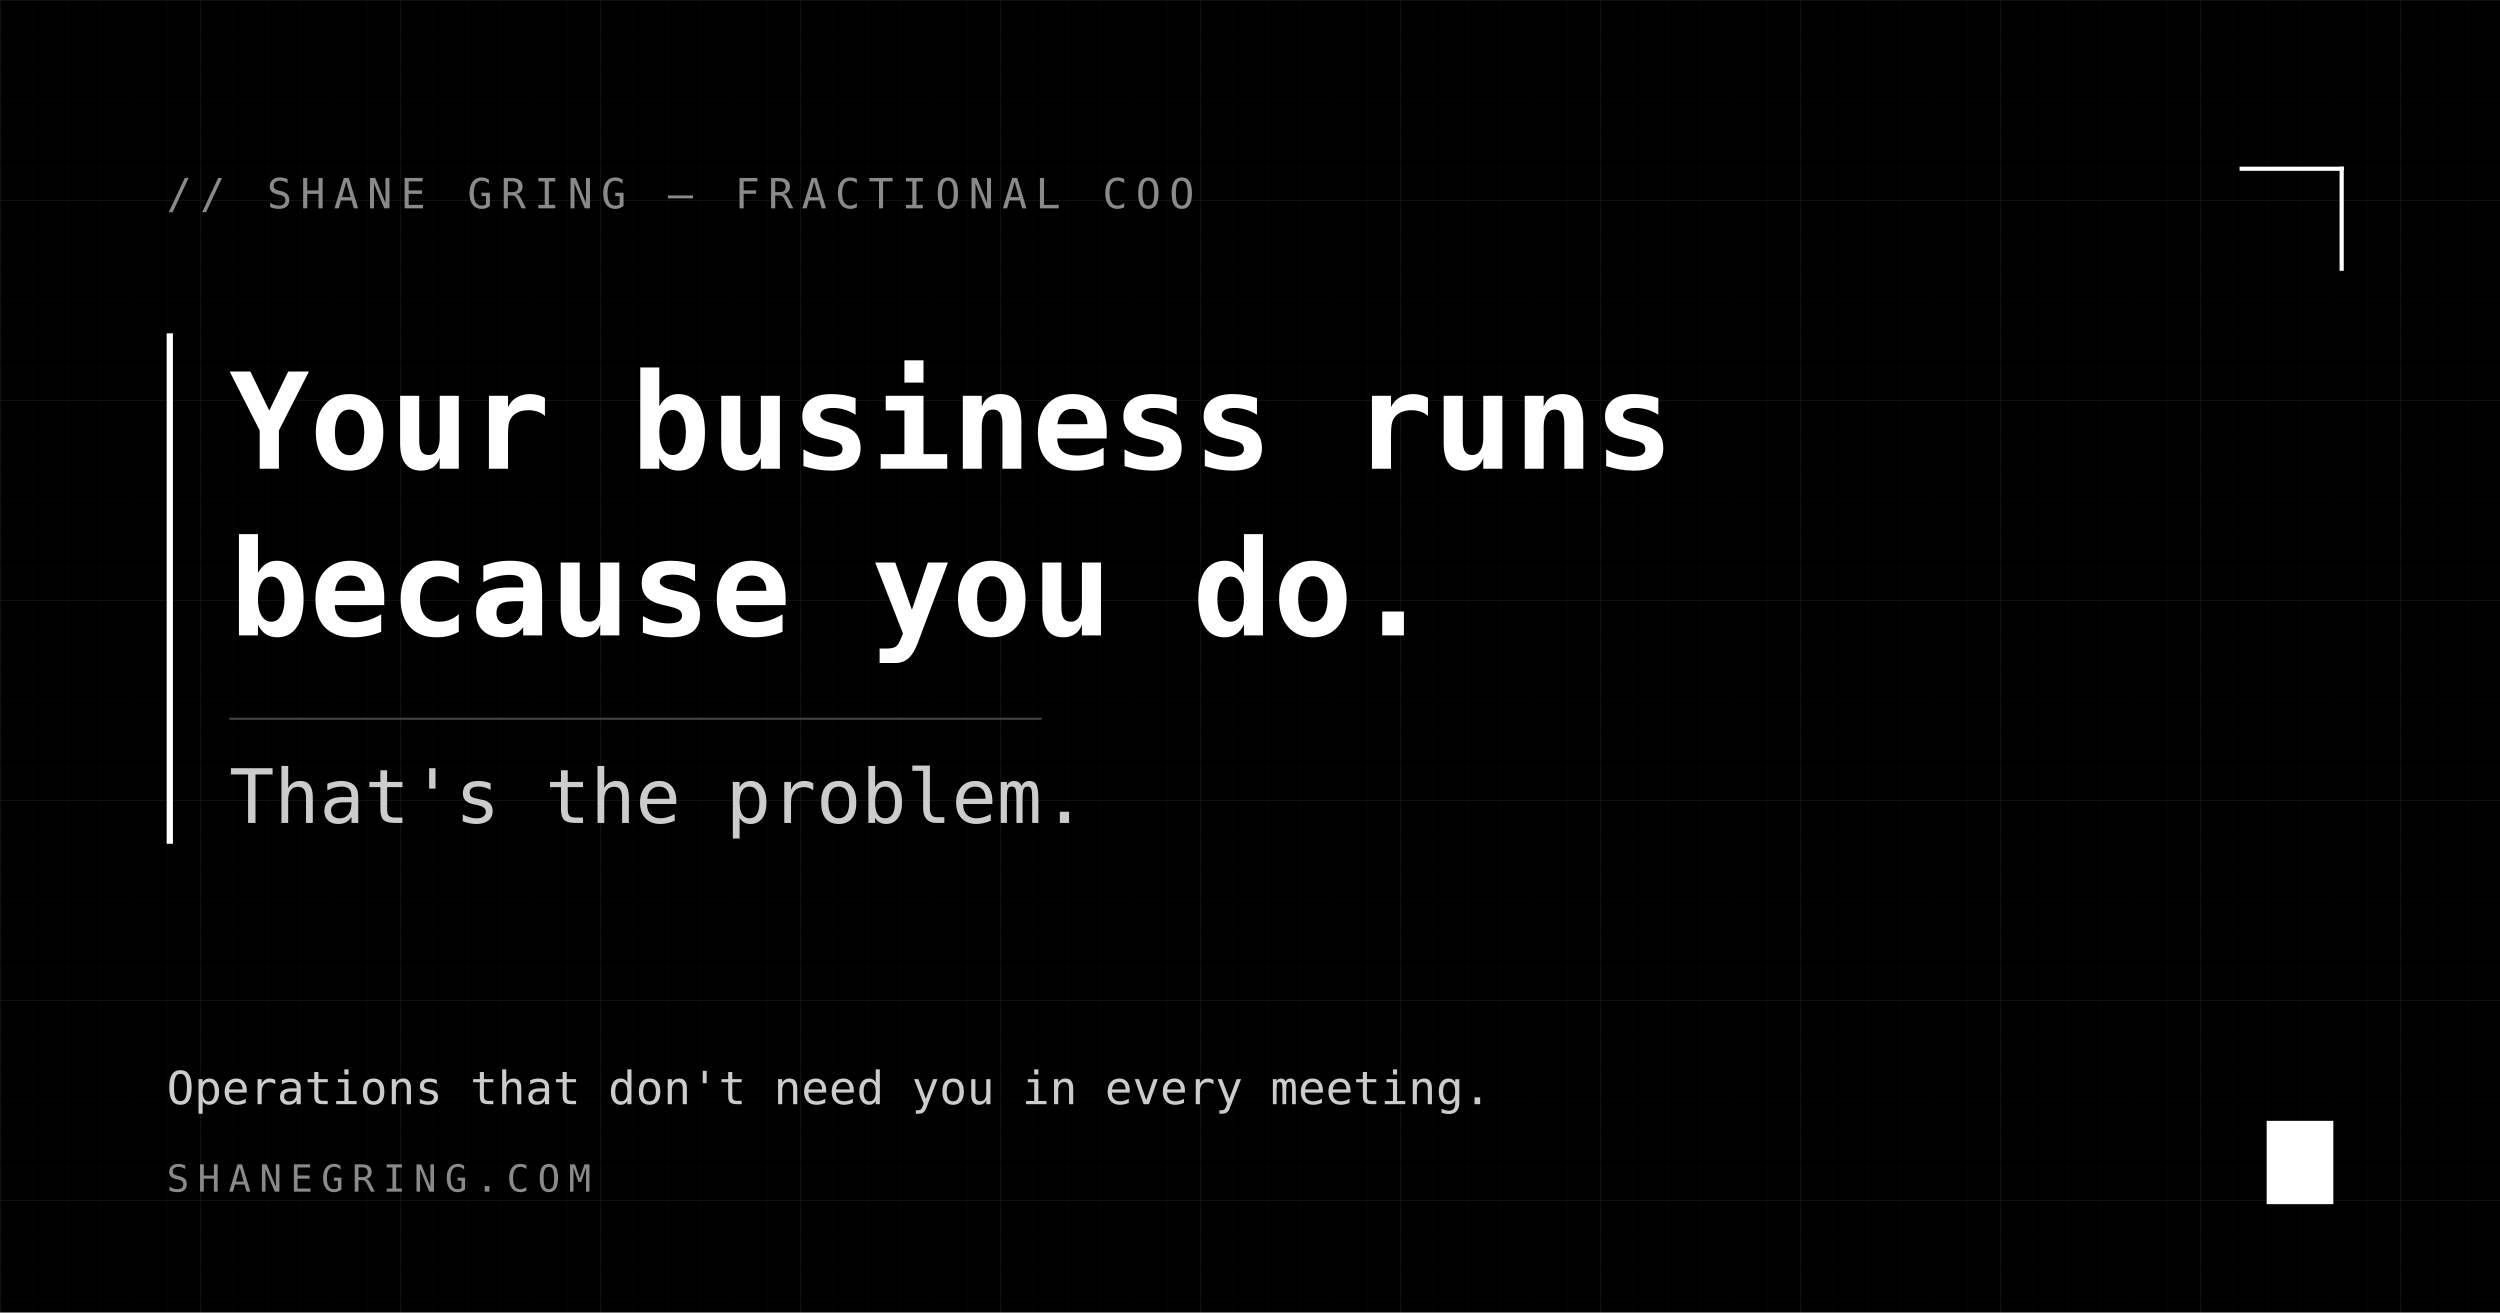
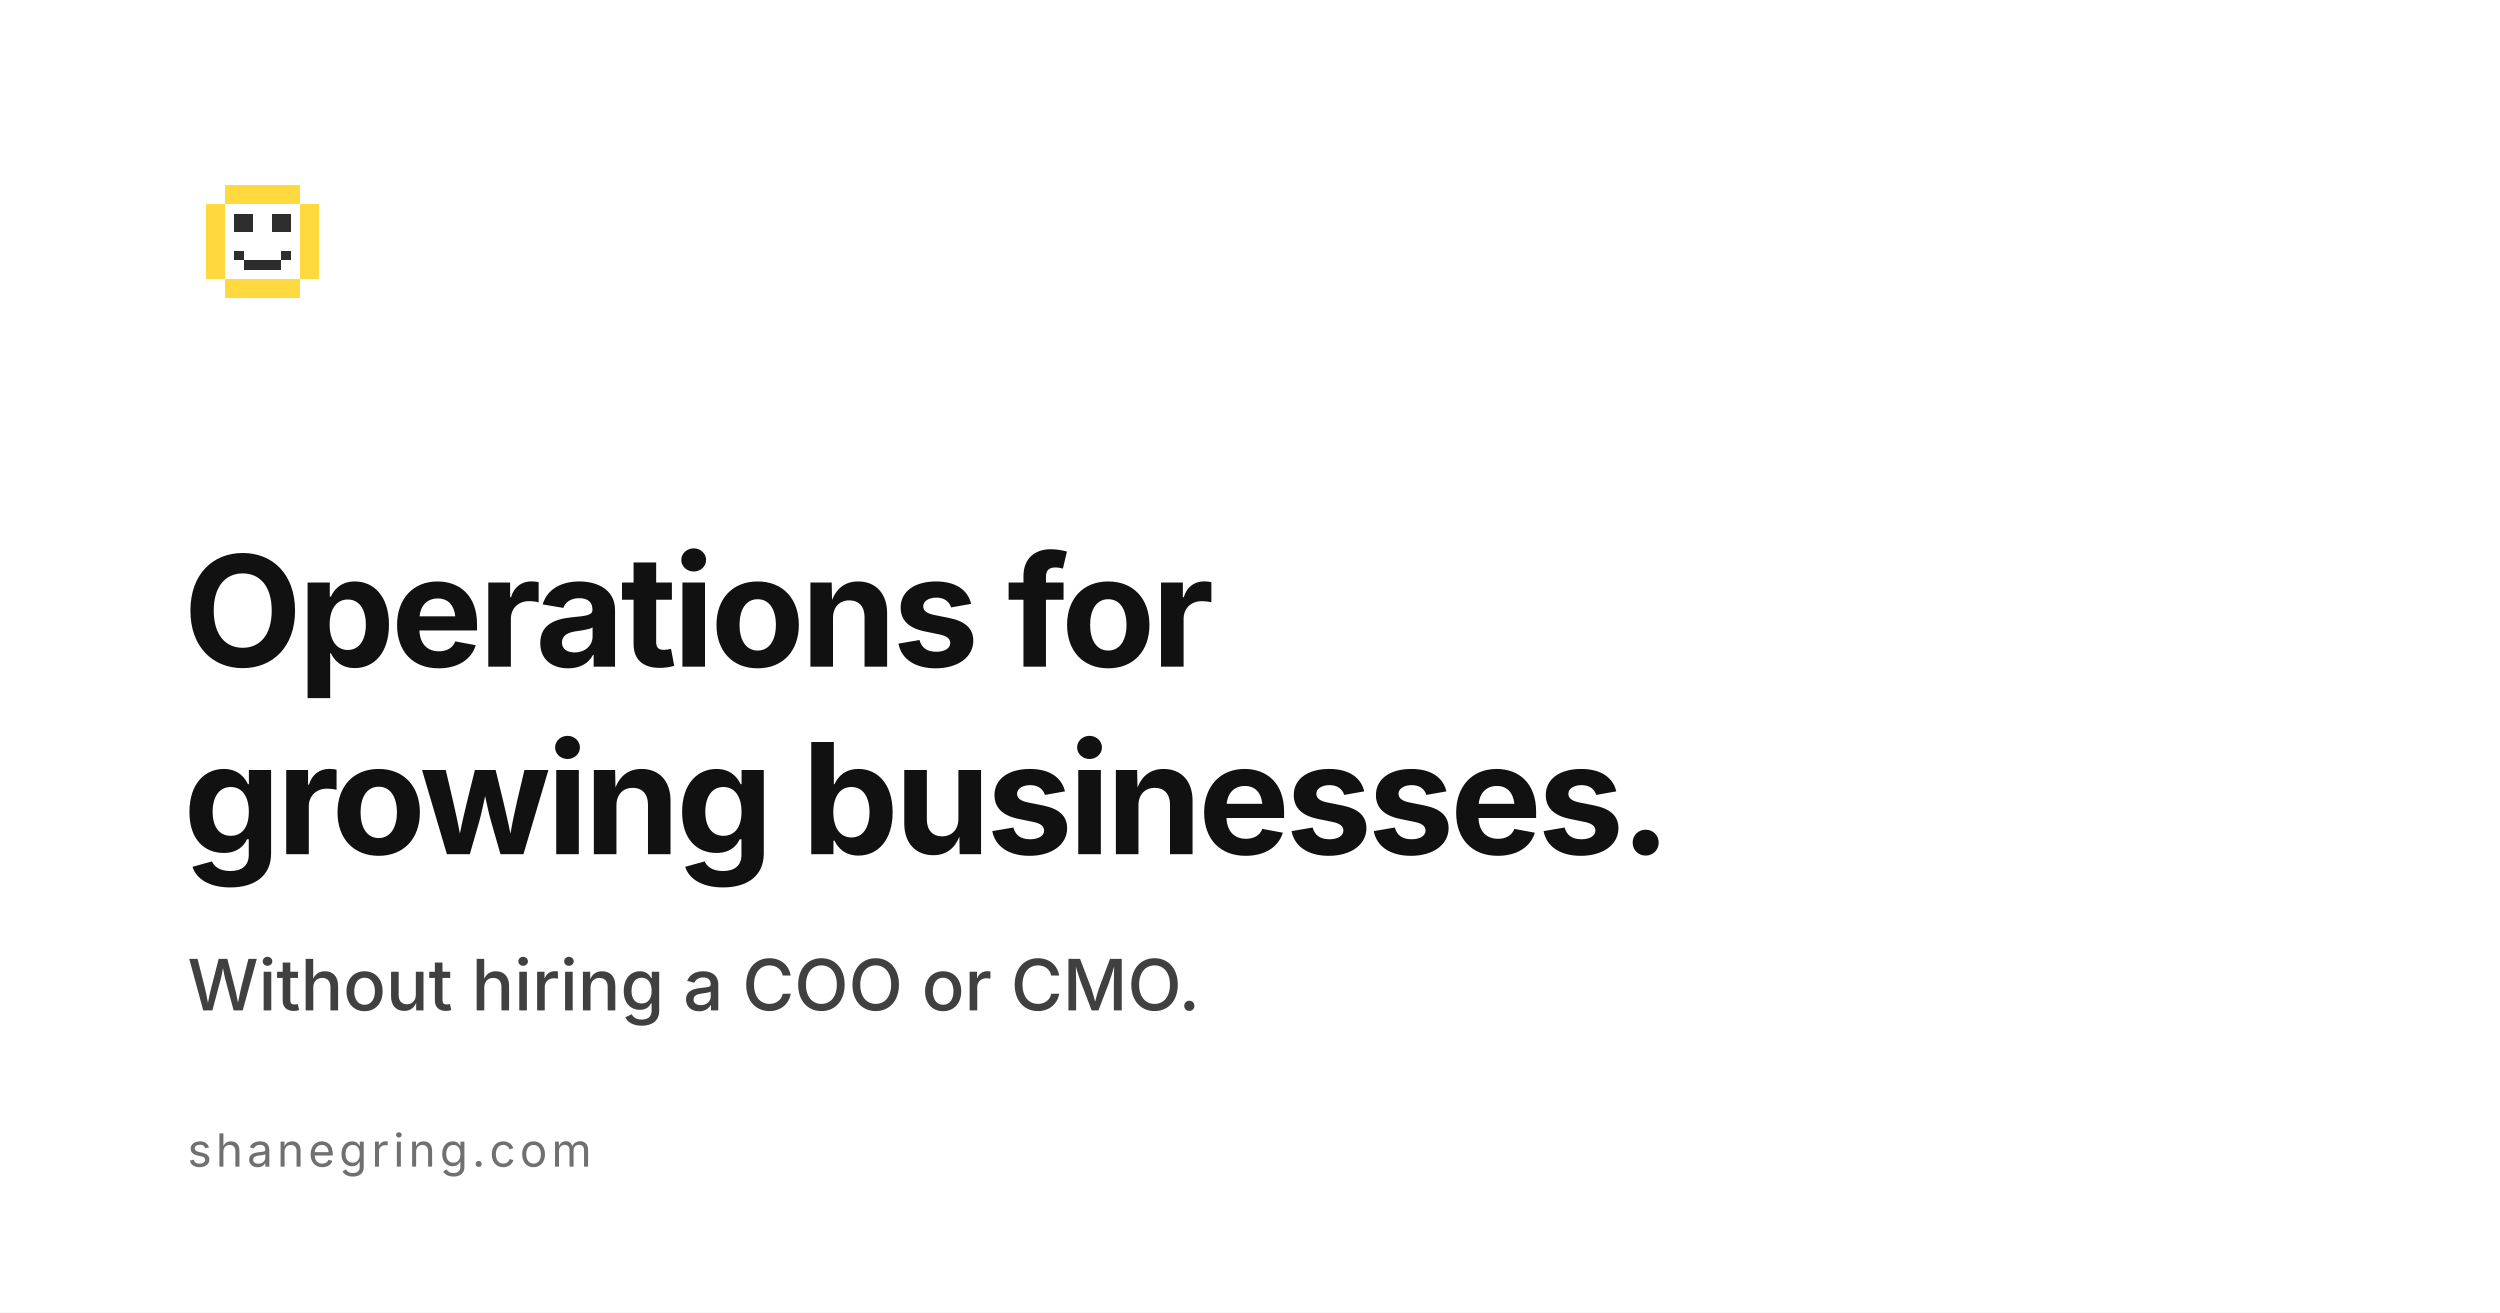
- <svg xmlns="http://www.w3.org/2000/svg" viewBox="0 0 1200 630" font-family="Menlo, 'SF Mono', monospace">
-   <defs>
-     <pattern id="grid-fine" width="16" height="16" patternUnits="userSpaceOnUse">
-       <path d="M 16 0 L 0 0 0 16" fill="none" stroke="#ffffff" stroke-opacity="0.018" />
-     </pattern>
-     <pattern id="grid-major" width="96" height="96" patternUnits="userSpaceOnUse">
-       <path d="M 96 0 L 0 0 0 96" fill="none" stroke="#ffffff" stroke-opacity="0.05" />
-     </pattern>
-   </defs>
-   <rect width="1200" height="630" fill="#000" />
-   <rect width="1200" height="630" fill="url(#grid-fine)" />
-   <rect width="1200" height="630" fill="url(#grid-major)" />
-   <text x="80" y="100" font-size="20" fill="#8a8a8a" letter-spacing="4">// SHANE GRING — FRACTIONAL COO</text>
-   <rect x="80" y="160" width="3" height="245" fill="#ffffff" />
-   <text x="110" y="225" font-size="64" font-weight="700" fill="#ffffff">Your business runs</text>
-   <text x="110" y="305" font-size="64" font-weight="700" fill="#ffffff">because you do.</text>
-   <line x1="110" y1="345" x2="500" y2="345" stroke="#444" stroke-width="1" />
-   <text x="110" y="395" font-size="36" fill="#cccccc">That's the problem.</text>
-   <text x="80" y="530" font-size="22" fill="#cccccc">Operations that don't need you in every meeting.</text>
-   <text x="80" y="572" font-size="18" fill="#8a8a8a" letter-spacing="4">SHANEGRING.COM</text>
-   <rect x="1088" y="538" width="32" height="40" fill="#ffffff" />
-   <rect x="1075" y="80" width="50" height="2" fill="#ffffff" />
-   <rect x="1123" y="80" width="2" height="50" fill="#ffffff" />
+ <svg xmlns="http://www.w3.org/2000/svg" viewBox="0 0 1200 630" font-family="-apple-system, BlinkMacSystemFont, 'Inter', 'Segoe UI', system-ui, 'Helvetica Neue', Arial, sans-serif">
+   <rect width="1200" height="630" fill="#ffffff" />
+   <g transform="translate(90,80) scale(4.5)" shape-rendering="crispEdges">
+     <rect x="4" y="2" width="8" height="2" fill="#ffd93d" />
+     <rect x="2" y="4" width="2" height="8" fill="#ffd93d" />
+     <rect x="12" y="4" width="2" height="8" fill="#ffd93d" />
+     <rect x="4" y="12" width="8" height="2" fill="#ffd93d" />
+     <rect x="5" y="5" width="2" height="2" fill="#2d2d2d" />
+     <rect x="9" y="5" width="2" height="2" fill="#2d2d2d" />
+     <rect x="5" y="9" width="1" height="1" fill="#2d2d2d" />
+     <rect x="6" y="10" width="1" height="1" fill="#2d2d2d" />
+     <rect x="7" y="10" width="2" height="1" fill="#2d2d2d" />
+     <rect x="9" y="10" width="1" height="1" fill="#2d2d2d" />
+     <rect x="10" y="9" width="1" height="1" fill="#2d2d2d" />
+   </g>
+   <text x="88" y="320" font-size="74" font-weight="700" fill="#111111" letter-spacing="-2">Operations for</text>
+   <text x="88" y="410" font-size="74" font-weight="700" fill="#111111" letter-spacing="-2">growing businesses.</text>
+   <text x="90" y="485" font-size="34" font-weight="500" fill="#404040">Without hiring a COO or CMO.</text>
+   <text x="90" y="560" font-size="22" fill="#707070" letter-spacing="2">shanegring.com</text>
</svg>
